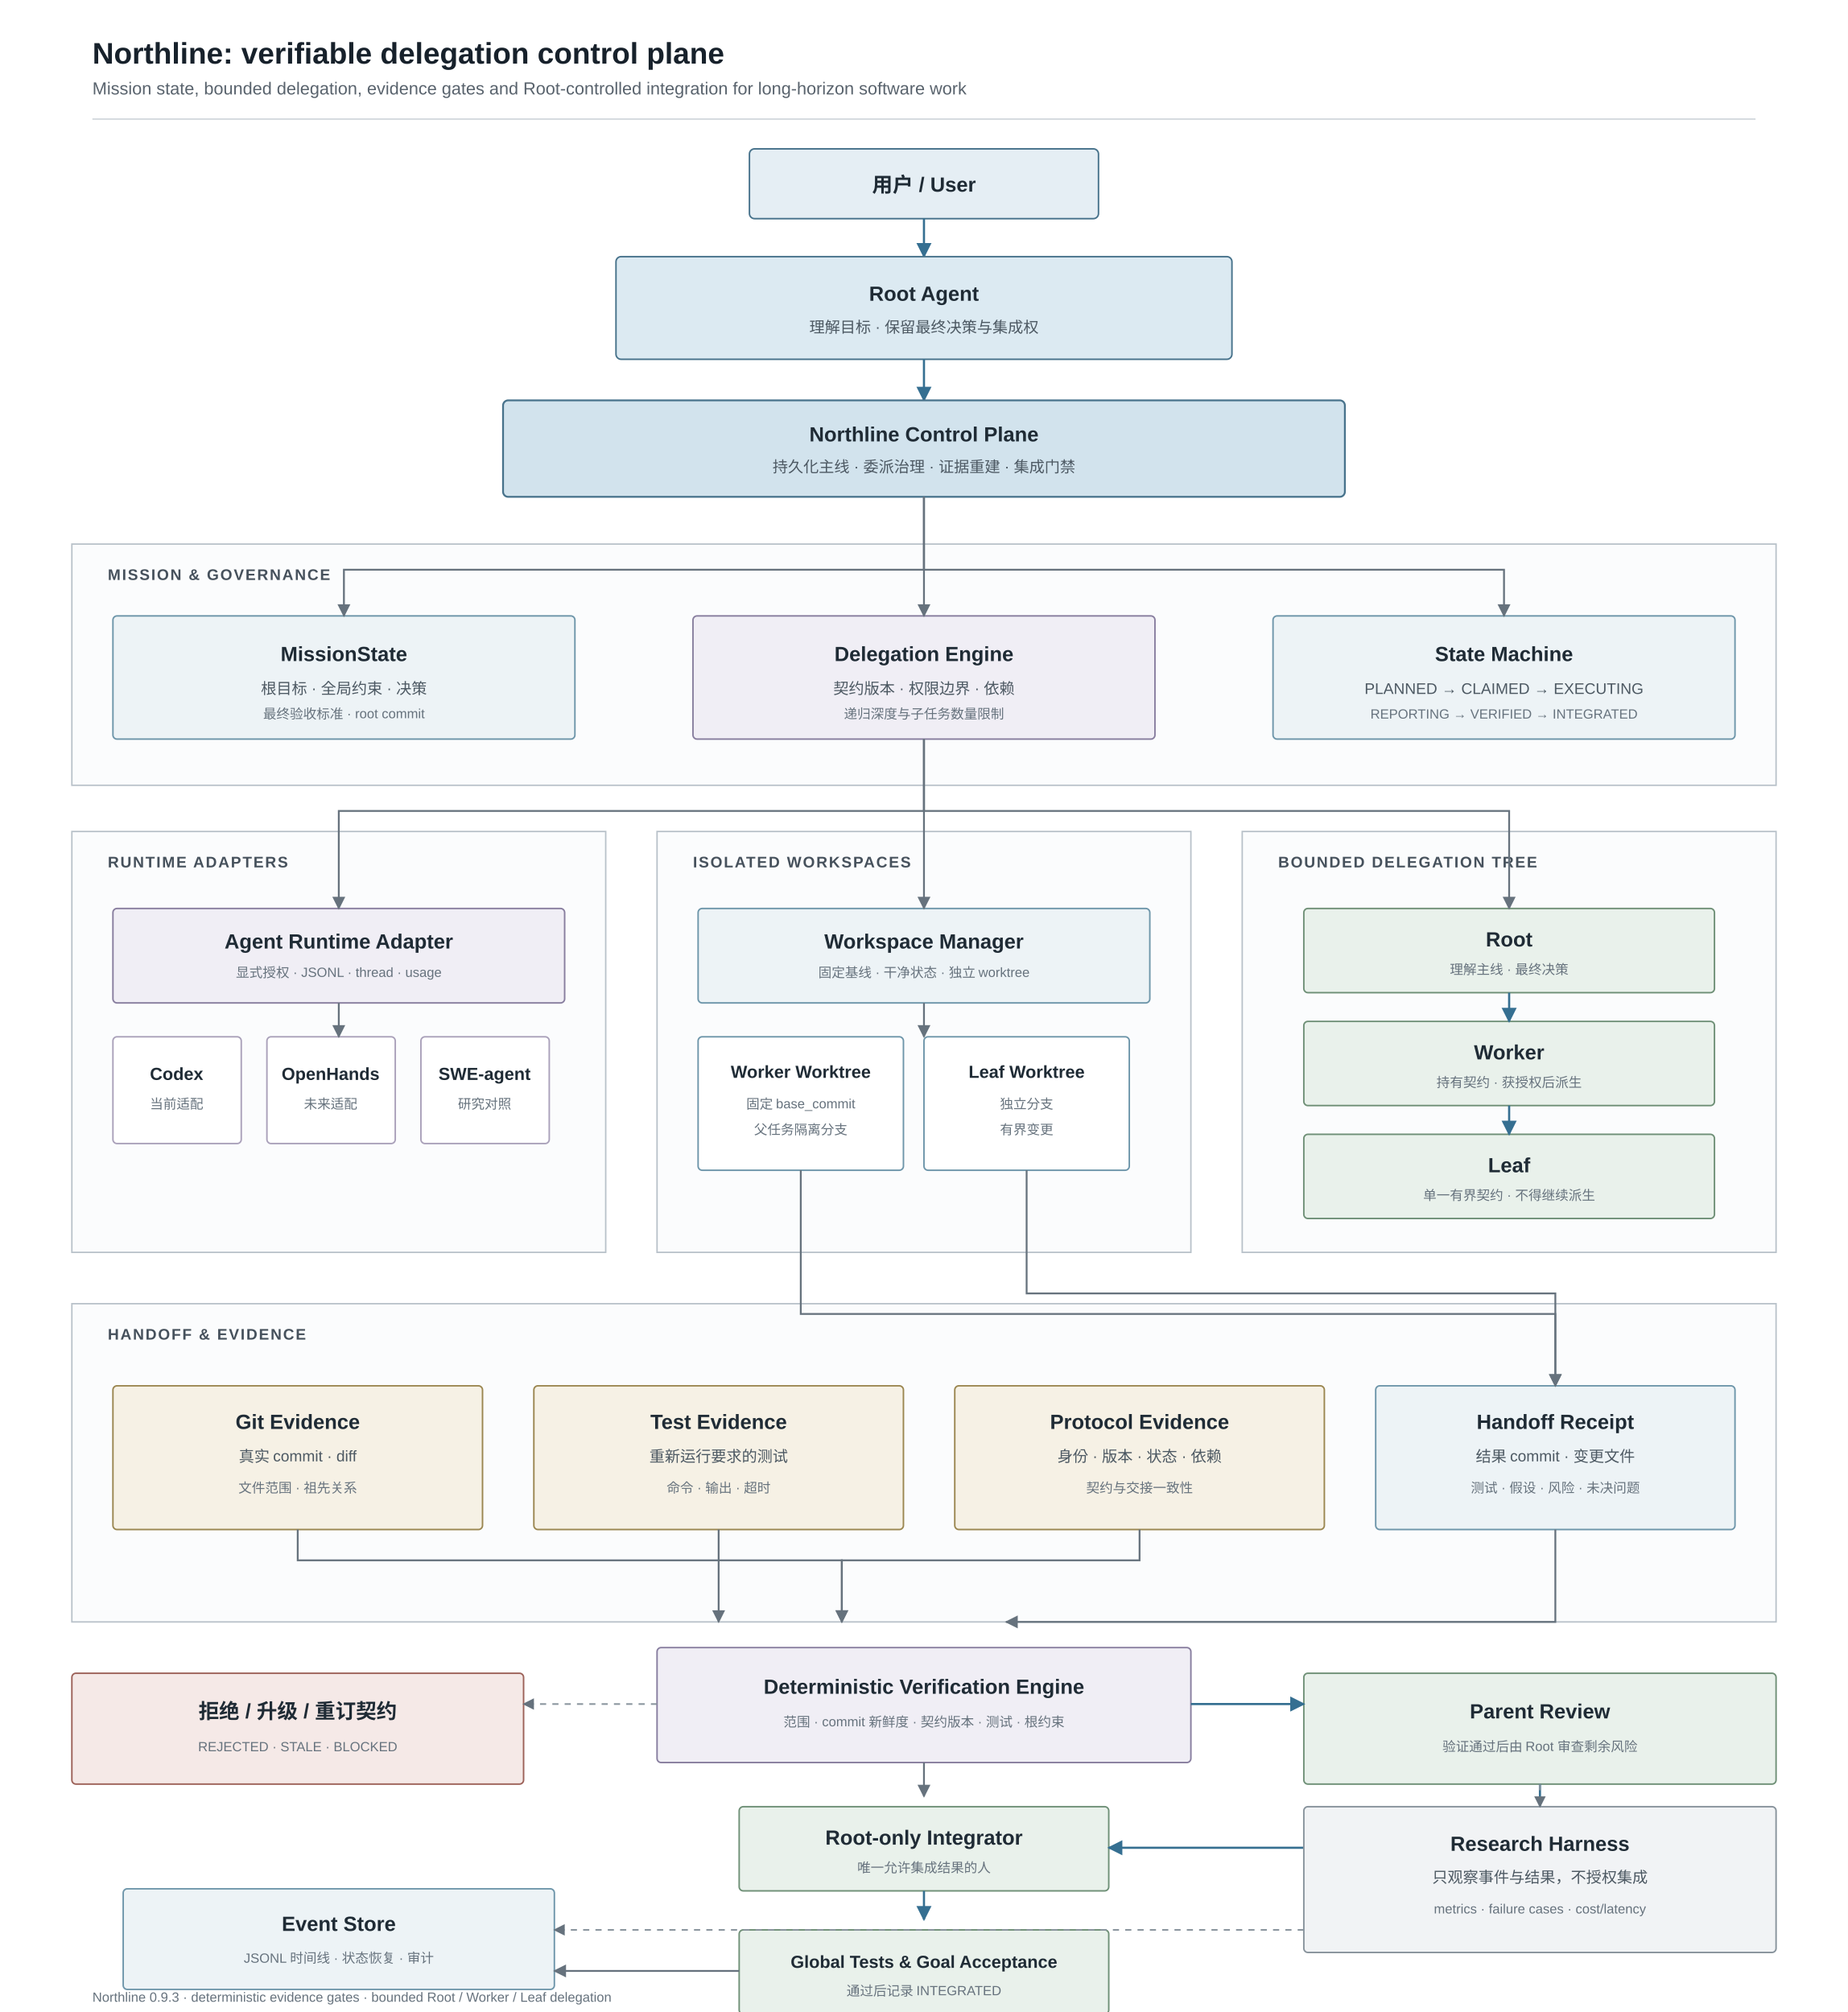
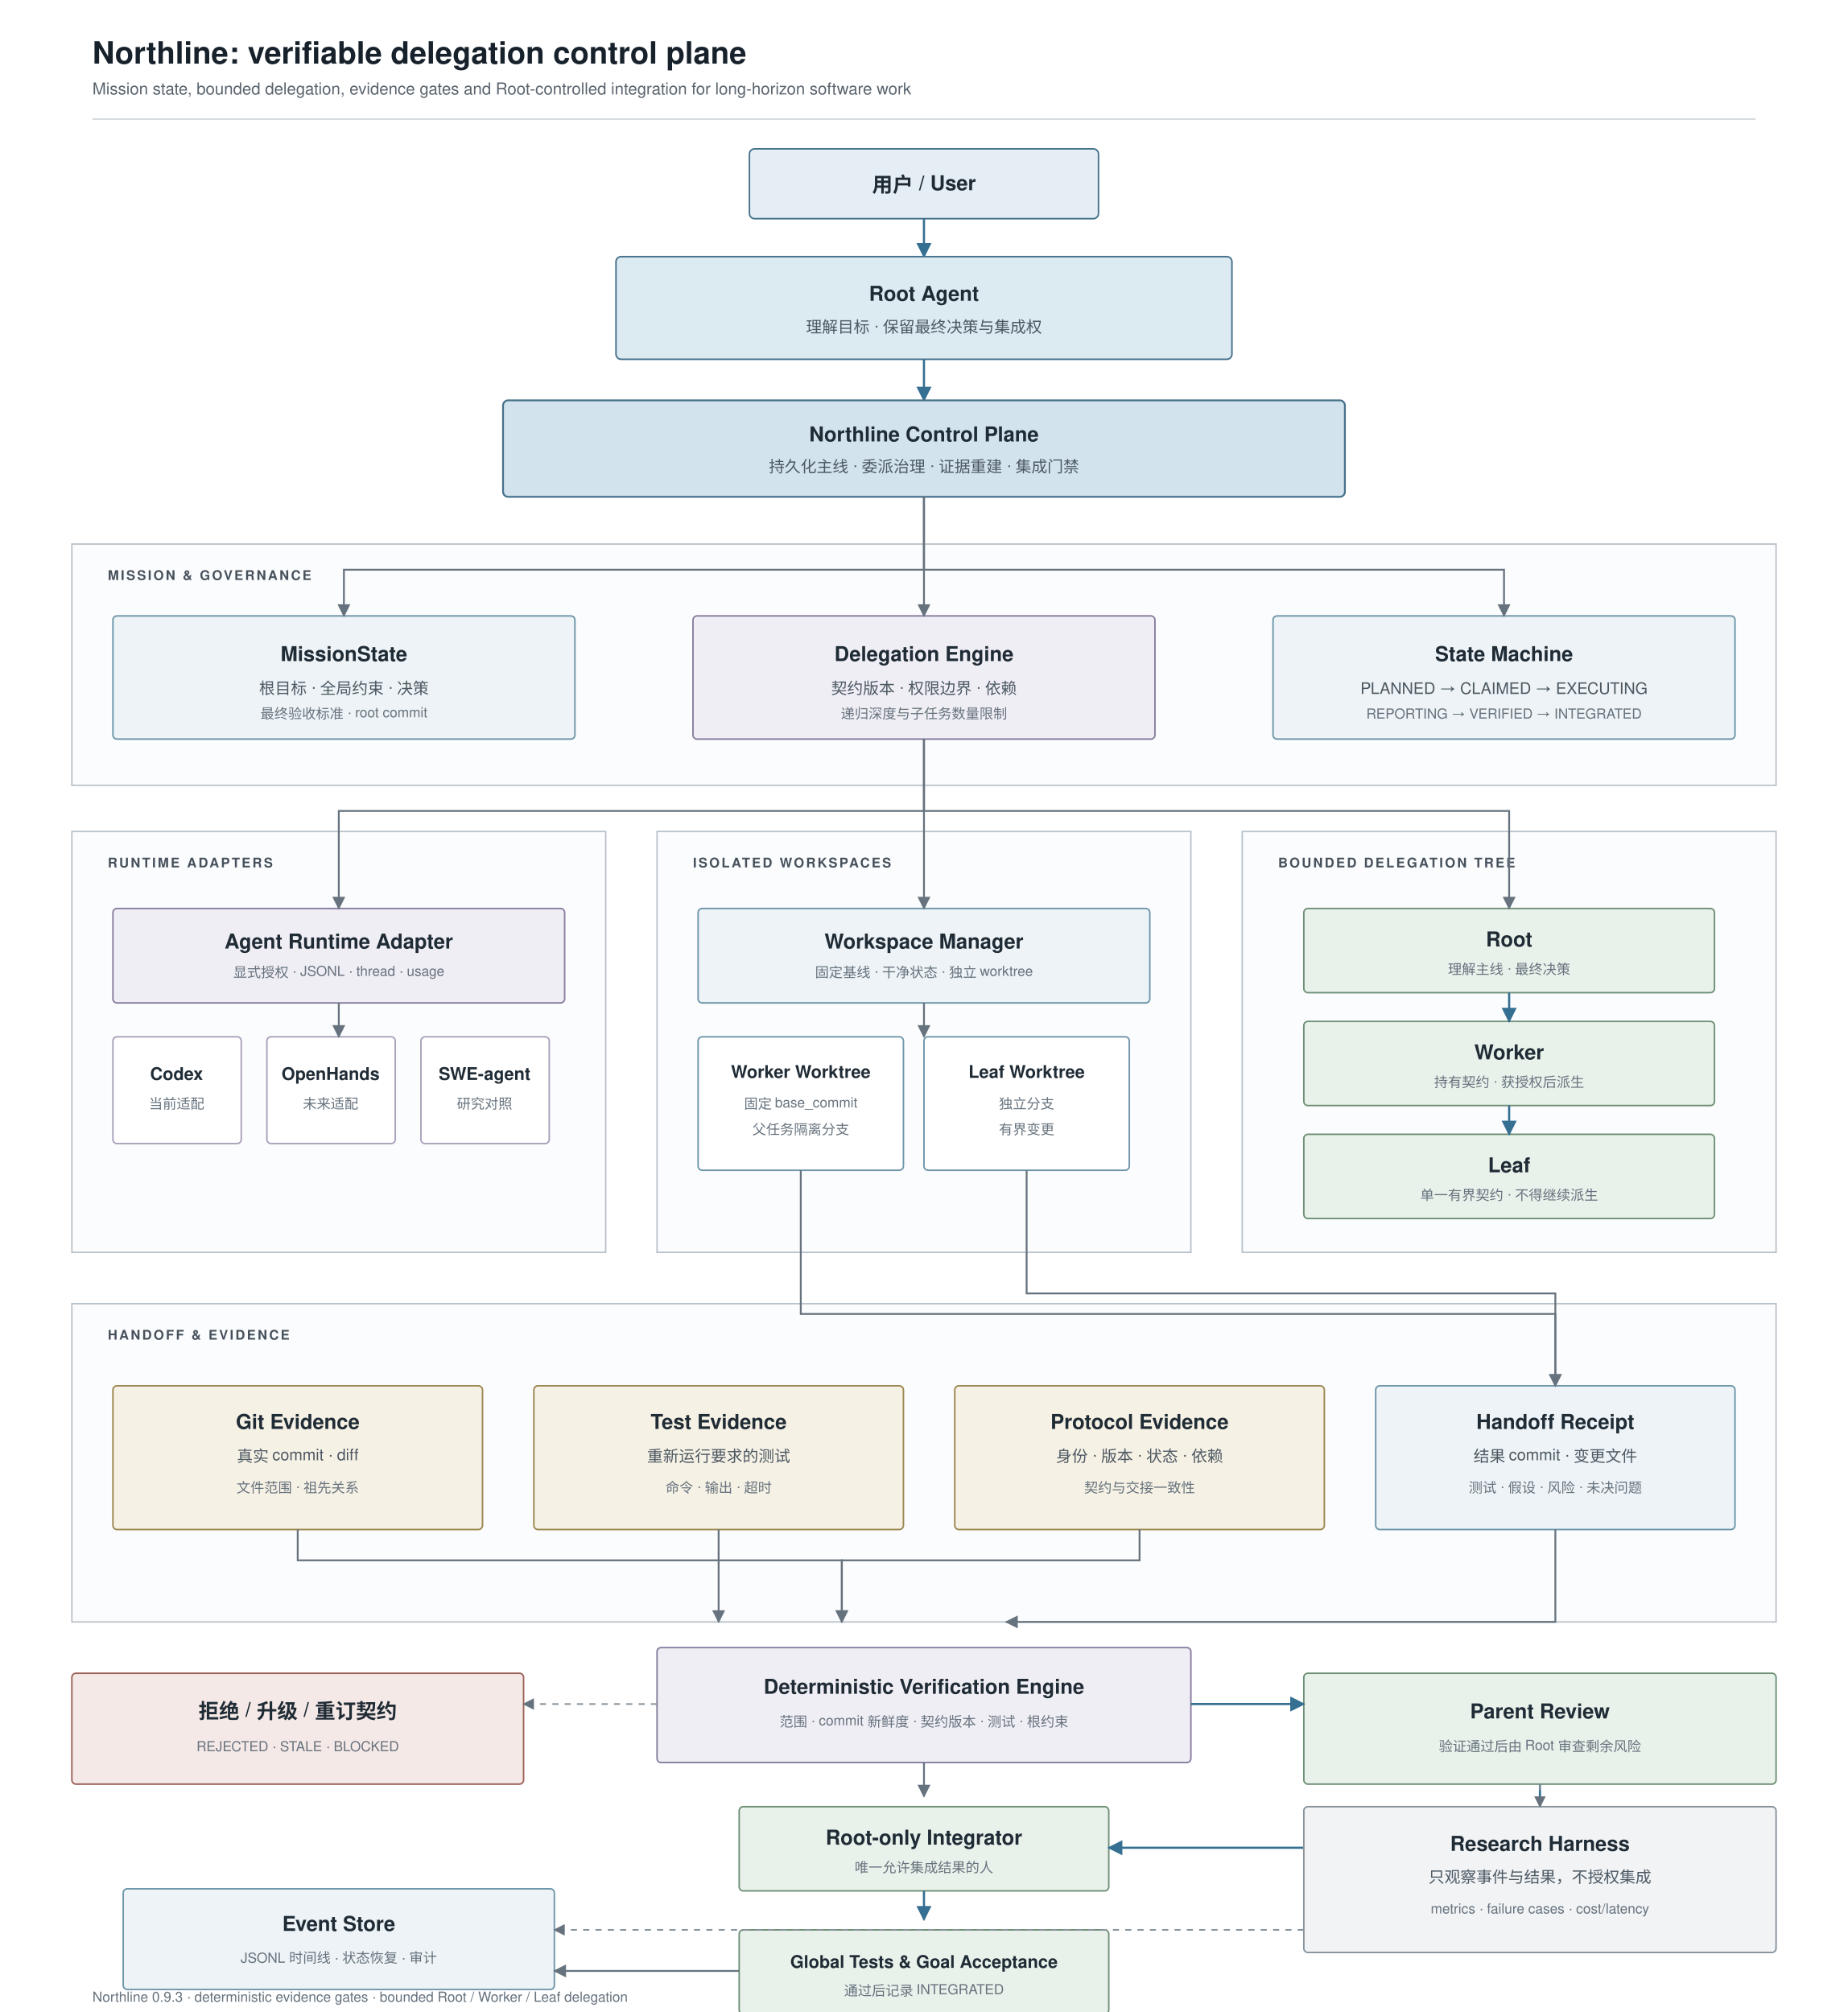
<svg xmlns="http://www.w3.org/2000/svg" width="1800" height="1960" viewBox="0 0 1800 1960" role="img" aria-labelledby="title desc">
  <defs>
    <marker id="arrow" viewBox="0 0 10 10" refX="9" refY="5" markerWidth="7" markerHeight="7" orient="auto">
      <path d="M 0 0 L 10 5 L 0 10 z" fill="#66727d" />
    </marker>
    <marker id="arrowAccent" viewBox="0 0 10 10" refX="9" refY="5" markerWidth="7" markerHeight="7" orient="auto">
      <path d="M 0 0 L 10 5 L 0 10 z" fill="#356f91" />
    </marker>
    <style>
-       .figure-title { font: 700 29px Arial, Helvetica, 'Microsoft YaHei', sans-serif; fill:#17212b; }
-       .figure-subtitle { font: 400 17px Arial, Helvetica, 'Microsoft YaHei', sans-serif; fill:#59636d; }
-       .section { font: 700 15px Arial, Helvetica, 'Microsoft YaHei', sans-serif; letter-spacing:1.4px; fill:#46515c; }
-       .node-title { font: 700 20px Arial, Helvetica, 'Microsoft YaHei', sans-serif; fill:#1f2b35; }
-       .node-title-sm { font: 700 17px Arial, Helvetica, 'Microsoft YaHei', sans-serif; fill:#1f2b35; }
-       .node-body { font: 400 15px Arial, Helvetica, 'Microsoft YaHei', sans-serif; fill:#4c5862; }
-       .node-note { font: 400 13px Arial, Helvetica, 'Microsoft YaHei', sans-serif; fill:#66727d; }
+       .figure-title { font: 700 30px 'Helvetica Neue', Helvetica, Arial, 'Noto Sans CJK SC', 'Microsoft YaHei', sans-serif; letter-spacing:0; fill:#17212b; }
+       .figure-subtitle { font: 400 16px 'Helvetica Neue', Helvetica, Arial, 'Noto Sans CJK SC', 'Microsoft YaHei', sans-serif; fill:#59636d; }
+       .section { font: 700 13px 'Helvetica Neue', Helvetica, Arial, 'Noto Sans CJK SC', 'Microsoft YaHei', sans-serif; letter-spacing:1.8px; fill:#46515c; }
+       .node-title { font: 600 20px 'Helvetica Neue', Helvetica, Arial, 'Noto Sans CJK SC', 'Microsoft YaHei', sans-serif; fill:#1f2b35; }
+       .node-title-sm { font: 600 17px 'Helvetica Neue', Helvetica, Arial, 'Noto Sans CJK SC', 'Microsoft YaHei', sans-serif; fill:#1f2b35; }
+       .node-body { font: 400 15.5px 'Helvetica Neue', Helvetica, Arial, 'Noto Sans CJK SC', 'Microsoft YaHei', sans-serif; fill:#4c5862; }
+       .node-note { font: 400 13.5px 'Helvetica Neue', Helvetica, Arial, 'Noto Sans CJK SC', 'Microsoft YaHei', sans-serif; fill:#66727d; }
      .panel { fill:#fbfcfd; stroke:#b8c1c9; stroke-width:1.4; }
      .line { fill:none; stroke:#66727d; stroke-width:1.8; marker-end:url(#arrow); }
      .accent-line { fill:none; stroke:#356f91; stroke-width:2.1; marker-end:url(#arrowAccent); }
      .dashed { fill:none; stroke:#89949d; stroke-width:1.6; stroke-dasharray:6 6; marker-end:url(#arrow); }
      .node { stroke-width:1.5; }
    </style>
  </defs>
  <rect width="1800" height="1960" fill="#ffffff" />
  <text x="90" y="62" class="figure-title">Northline: verifiable delegation control plane</text>
  <text x="90" y="92" class="figure-subtitle">Mission state, bounded delegation, evidence gates and Root-controlled integration for long-horizon software work</text>
  <path d="M90 116 H1710" stroke="#c9d0d6" stroke-width="1.2" />
  <rect x="730" y="145" width="340" height="68" rx="5" fill="#e5eef4" stroke="#47728b" class="node" />
  <text x="900" y="187" text-anchor="middle" class="node-title">用户 / User</text>
  <path d="M900 213 V250" class="accent-line" />
  <rect x="600" y="250" width="600" height="100" rx="5" fill="#dceaf2" stroke="#47728b" class="node" />
  <text x="900" y="293" text-anchor="middle" class="node-title">Root Agent</text>
  <text x="900" y="324" text-anchor="middle" class="node-body">理解目标 · 保留最终决策与集成权</text>
  <path d="M900 350 V390" class="accent-line" />
  <rect x="490" y="390" width="820" height="94" rx="5" fill="#d2e3ed" stroke="#47728b" stroke-width="1.8" />
  <text x="900" y="430" text-anchor="middle" class="node-title">Northline Control Plane</text>
  <text x="900" y="460" text-anchor="middle" class="node-body">持久化主线 · 委派治理 · 证据重建 · 集成门禁</text>
  <rect x="70" y="530" width="1660" height="235" class="panel" />
  <text x="105" y="565" class="section">MISSION &amp; GOVERNANCE</text>
  <rect x="110" y="600" width="450" height="120" rx="4" fill="#edf3f6" stroke="#6e96aa" class="node" />
  <text x="335" y="644" text-anchor="middle" class="node-title">MissionState</text>
  <text x="335" y="676" text-anchor="middle" class="node-body">根目标 · 全局约束 · 决策</text>
  <text x="335" y="700" text-anchor="middle" class="node-note">最终验收标准 · root commit</text>
  <rect x="675" y="600" width="450" height="120" rx="4" fill="#f0eef5" stroke="#887e9f" class="node" />
  <text x="900" y="644" text-anchor="middle" class="node-title">Delegation Engine</text>
  <text x="900" y="676" text-anchor="middle" class="node-body">契约版本 · 权限边界 · 依赖</text>
  <text x="900" y="700" text-anchor="middle" class="node-note">递归深度与子任务数量限制</text>
  <rect x="1240" y="600" width="450" height="120" rx="4" fill="#edf3f6" stroke="#6e96aa" class="node" />
  <text x="1465" y="644" text-anchor="middle" class="node-title">State Machine</text>
  <text x="1465" y="676" text-anchor="middle" class="node-body">PLANNED → CLAIMED → EXECUTING</text>
  <text x="1465" y="700" text-anchor="middle" class="node-note">REPORTING → VERIFIED → INTEGRATED</text>
  <path d="M900 484 V555 H335 V600" class="line" />
  <path d="M900 484 V600" class="line" />
  <path d="M900 484 V555 H1465 V600" class="line" />
  <rect x="70" y="810" width="520" height="410" class="panel" />
  <text x="105" y="845" class="section">RUNTIME ADAPTERS</text>
  <rect x="110" y="885" width="440" height="92" rx="4" fill="#f0eef5" stroke="#887e9f" class="node" />
  <text x="330" y="924" text-anchor="middle" class="node-title">Agent Runtime Adapter</text>
  <text x="330" y="952" text-anchor="middle" class="node-note">显式授权 · JSONL · thread · usage</text>
  <rect x="110" y="1010" width="125" height="104" rx="4" fill="#ffffff" stroke="#aaa1ba" class="node" />
  <text x="172" y="1052" text-anchor="middle" class="node-title-sm">Codex</text>
  <text x="172" y="1080" text-anchor="middle" class="node-note">当前适配</text>
  <rect x="260" y="1010" width="125" height="104" rx="4" fill="#ffffff" stroke="#aaa1ba" class="node" />
  <text x="322" y="1052" text-anchor="middle" class="node-title-sm">OpenHands</text>
  <text x="322" y="1080" text-anchor="middle" class="node-note">未来适配</text>
  <rect x="410" y="1010" width="125" height="104" rx="4" fill="#ffffff" stroke="#aaa1ba" class="node" />
  <text x="472" y="1052" text-anchor="middle" class="node-title-sm">SWE-agent</text>
  <text x="472" y="1080" text-anchor="middle" class="node-note">研究对照</text>
  <path d="M330 977 V1010" class="line" />
  <rect x="640" y="810" width="520" height="410" class="panel" />
  <text x="675" y="845" class="section">ISOLATED WORKSPACES</text>
  <rect x="680" y="885" width="440" height="92" rx="4" fill="#edf3f6" stroke="#6e96aa" class="node" />
  <text x="900" y="924" text-anchor="middle" class="node-title">Workspace Manager</text>
  <text x="900" y="952" text-anchor="middle" class="node-note">固定基线 · 干净状态 · 独立 worktree</text>
  <rect x="680" y="1010" width="200" height="130" rx="4" fill="#ffffff" stroke="#6e96aa" class="node" />
  <text x="780" y="1050" text-anchor="middle" class="node-title-sm">Worker Worktree</text>
  <text x="780" y="1080" text-anchor="middle" class="node-note">固定 base_commit</text>
  <text x="780" y="1105" text-anchor="middle" class="node-note">父任务隔离分支</text>
  <rect x="900" y="1010" width="200" height="130" rx="4" fill="#ffffff" stroke="#6e96aa" class="node" />
  <text x="1000" y="1050" text-anchor="middle" class="node-title-sm">Leaf Worktree</text>
  <text x="1000" y="1080" text-anchor="middle" class="node-note">独立分支</text>
  <text x="1000" y="1105" text-anchor="middle" class="node-note">有界变更</text>
  <path d="M900 977 V1010" class="line" />
  <rect x="1210" y="810" width="520" height="410" class="panel" />
  <text x="1245" y="845" class="section">BOUNDED DELEGATION TREE</text>
  <rect x="1270" y="885" width="400" height="82" rx="4" fill="#e9f1eb" stroke="#6f9077" class="node" />
  <text x="1470" y="922" text-anchor="middle" class="node-title">Root</text>
  <text x="1470" y="949" text-anchor="middle" class="node-note">理解主线 · 最终决策</text>
  <rect x="1270" y="995" width="400" height="82" rx="4" fill="#e9f1eb" stroke="#6f9077" class="node" />
  <text x="1470" y="1032" text-anchor="middle" class="node-title">Worker</text>
  <text x="1470" y="1059" text-anchor="middle" class="node-note">持有契约 · 获授权后派生</text>
  <rect x="1270" y="1105" width="400" height="82" rx="4" fill="#e9f1eb" stroke="#6f9077" class="node" />
  <text x="1470" y="1142" text-anchor="middle" class="node-title">Leaf</text>
  <text x="1470" y="1169" text-anchor="middle" class="node-note">单一有界契约 · 不得继续派生</text>
  <path d="M1470 967 V995" class="accent-line" />
  <path d="M1470 1077 V1105" class="accent-line" />
  <path d="M900 720 V790 H330 V885" class="line" />
  <path d="M900 720 V885" class="line" />
  <path d="M900 720 V790 H1470 V885" class="line" />
  <rect x="70" y="1270" width="1660" height="310" class="panel" />
  <text x="105" y="1305" class="section">HANDOFF &amp; EVIDENCE</text>
  <rect x="110" y="1350" width="360" height="140" rx="4" fill="#f6f1e5" stroke="#9b8751" class="node" />
  <text x="290" y="1392" text-anchor="middle" class="node-title">Git Evidence</text>
  <text x="290" y="1424" text-anchor="middle" class="node-body">真实 commit · diff</text>
  <text x="290" y="1454" text-anchor="middle" class="node-note">文件范围 · 祖先关系</text>
  <rect x="520" y="1350" width="360" height="140" rx="4" fill="#f6f1e5" stroke="#9b8751" class="node" />
  <text x="700" y="1392" text-anchor="middle" class="node-title">Test Evidence</text>
  <text x="700" y="1424" text-anchor="middle" class="node-body">重新运行要求的测试</text>
  <text x="700" y="1454" text-anchor="middle" class="node-note">命令 · 输出 · 超时</text>
  <rect x="930" y="1350" width="360" height="140" rx="4" fill="#f6f1e5" stroke="#9b8751" class="node" />
  <text x="1110" y="1392" text-anchor="middle" class="node-title">Protocol Evidence</text>
  <text x="1110" y="1424" text-anchor="middle" class="node-body">身份 · 版本 · 状态 · 依赖</text>
  <text x="1110" y="1454" text-anchor="middle" class="node-note">契约与交接一致性</text>
  <rect x="1340" y="1350" width="350" height="140" rx="4" fill="#edf3f6" stroke="#6e96aa" class="node" />
  <text x="1515" y="1392" text-anchor="middle" class="node-title">Handoff Receipt</text>
  <text x="1515" y="1424" text-anchor="middle" class="node-body">结果 commit · 变更文件</text>
  <text x="1515" y="1454" text-anchor="middle" class="node-note">测试 · 假设 · 风险 · 未决问题</text>
  <path d="M780 1140 V1280 H1515 V1350" class="line" />
  <path d="M1000 1140 V1260 H1515 V1350" class="line" />
  <path d="M290 1490 V1520 H820 V1580" class="line" />
  <path d="M700 1490 V1580" class="line" />
  <path d="M1110 1490 V1520 H820 V1580" class="line" />
  <path d="M1515 1490 V1580 H980" class="line" />
  <rect x="640" y="1605" width="520" height="112" rx="4" fill="#f0eef5" stroke="#887e9f" class="node" />
  <text x="900" y="1650" text-anchor="middle" class="node-title">Deterministic Verification Engine</text>
  <text x="900" y="1682" text-anchor="middle" class="node-note">范围 · commit 新鲜度 · 契约版本 · 测试 · 根约束</text>
  <path d="M900 1717 V1750" class="line" />
  <rect x="70" y="1630" width="440" height="108" rx="4" fill="#f5e9e7" stroke="#9d6259" class="node" />
  <text x="290" y="1674" text-anchor="middle" class="node-title">拒绝 / 升级 / 重订契约</text>
  <text x="290" y="1706" text-anchor="middle" class="node-note">REJECTED · STALE · BLOCKED</text>
  <path d="M640 1660 H510" class="dashed" />
  <rect x="1270" y="1630" width="460" height="108" rx="4" fill="#e9f1eb" stroke="#6f9077" class="node" />
  <text x="1500" y="1674" text-anchor="middle" class="node-title">Parent Review</text>
  <text x="1500" y="1706" text-anchor="middle" class="node-note">验证通过后由 Root 审查剩余风险</text>
  <path d="M1160 1660 H1270" class="accent-line" />
  <rect x="720" y="1760" width="360" height="82" rx="4" fill="#e9f1eb" stroke="#6f9077" class="node" />
  <text x="900" y="1797" text-anchor="middle" class="node-title">Root-only Integrator</text>
  <text x="900" y="1824" text-anchor="middle" class="node-note">唯一允许集成结果的人</text>
  <path d="M1500 1738 V1800 H1080" class="accent-line" />
  <path d="M900 1842 V1870" class="accent-line" />
  <rect x="720" y="1880" width="360" height="82" rx="4" fill="#e9f1eb" stroke="#6f9077" class="node" />
  <text x="900" y="1917" text-anchor="middle" class="node-title-sm">Global Tests &amp; Goal Acceptance</text>
  <text x="900" y="1944" text-anchor="middle" class="node-note">通过后记录 INTEGRATED</text>
  <rect x="1270" y="1760" width="460" height="142" rx="4" fill="#f1f3f5" stroke="#88939c" class="node" />
  <text x="1500" y="1803" text-anchor="middle" class="node-title">Research Harness</text>
  <text x="1500" y="1834" text-anchor="middle" class="node-body">只观察事件与结果，不授权集成</text>
  <text x="1500" y="1864" text-anchor="middle" class="node-note">metrics · failure cases · cost/latency</text>
  <path d="M1500 1738 V1760" class="dashed" />
  <rect x="120" y="1840" width="420" height="98" rx="4" fill="#edf3f6" stroke="#6e96aa" class="node" />
  <text x="330" y="1881" text-anchor="middle" class="node-title">Event Store</text>
  <text x="330" y="1912" text-anchor="middle" class="node-note">JSONL 时间线 · 状态恢复 · 审计</text>
  <path d="M720 1920 H540" class="line" />
  <path d="M1270 1880 H540" class="dashed" />
  <text x="90" y="1950" class="node-note">Northline 0.9.3 · deterministic evidence gates · bounded Root / Worker / Leaf delegation</text>
</svg>
